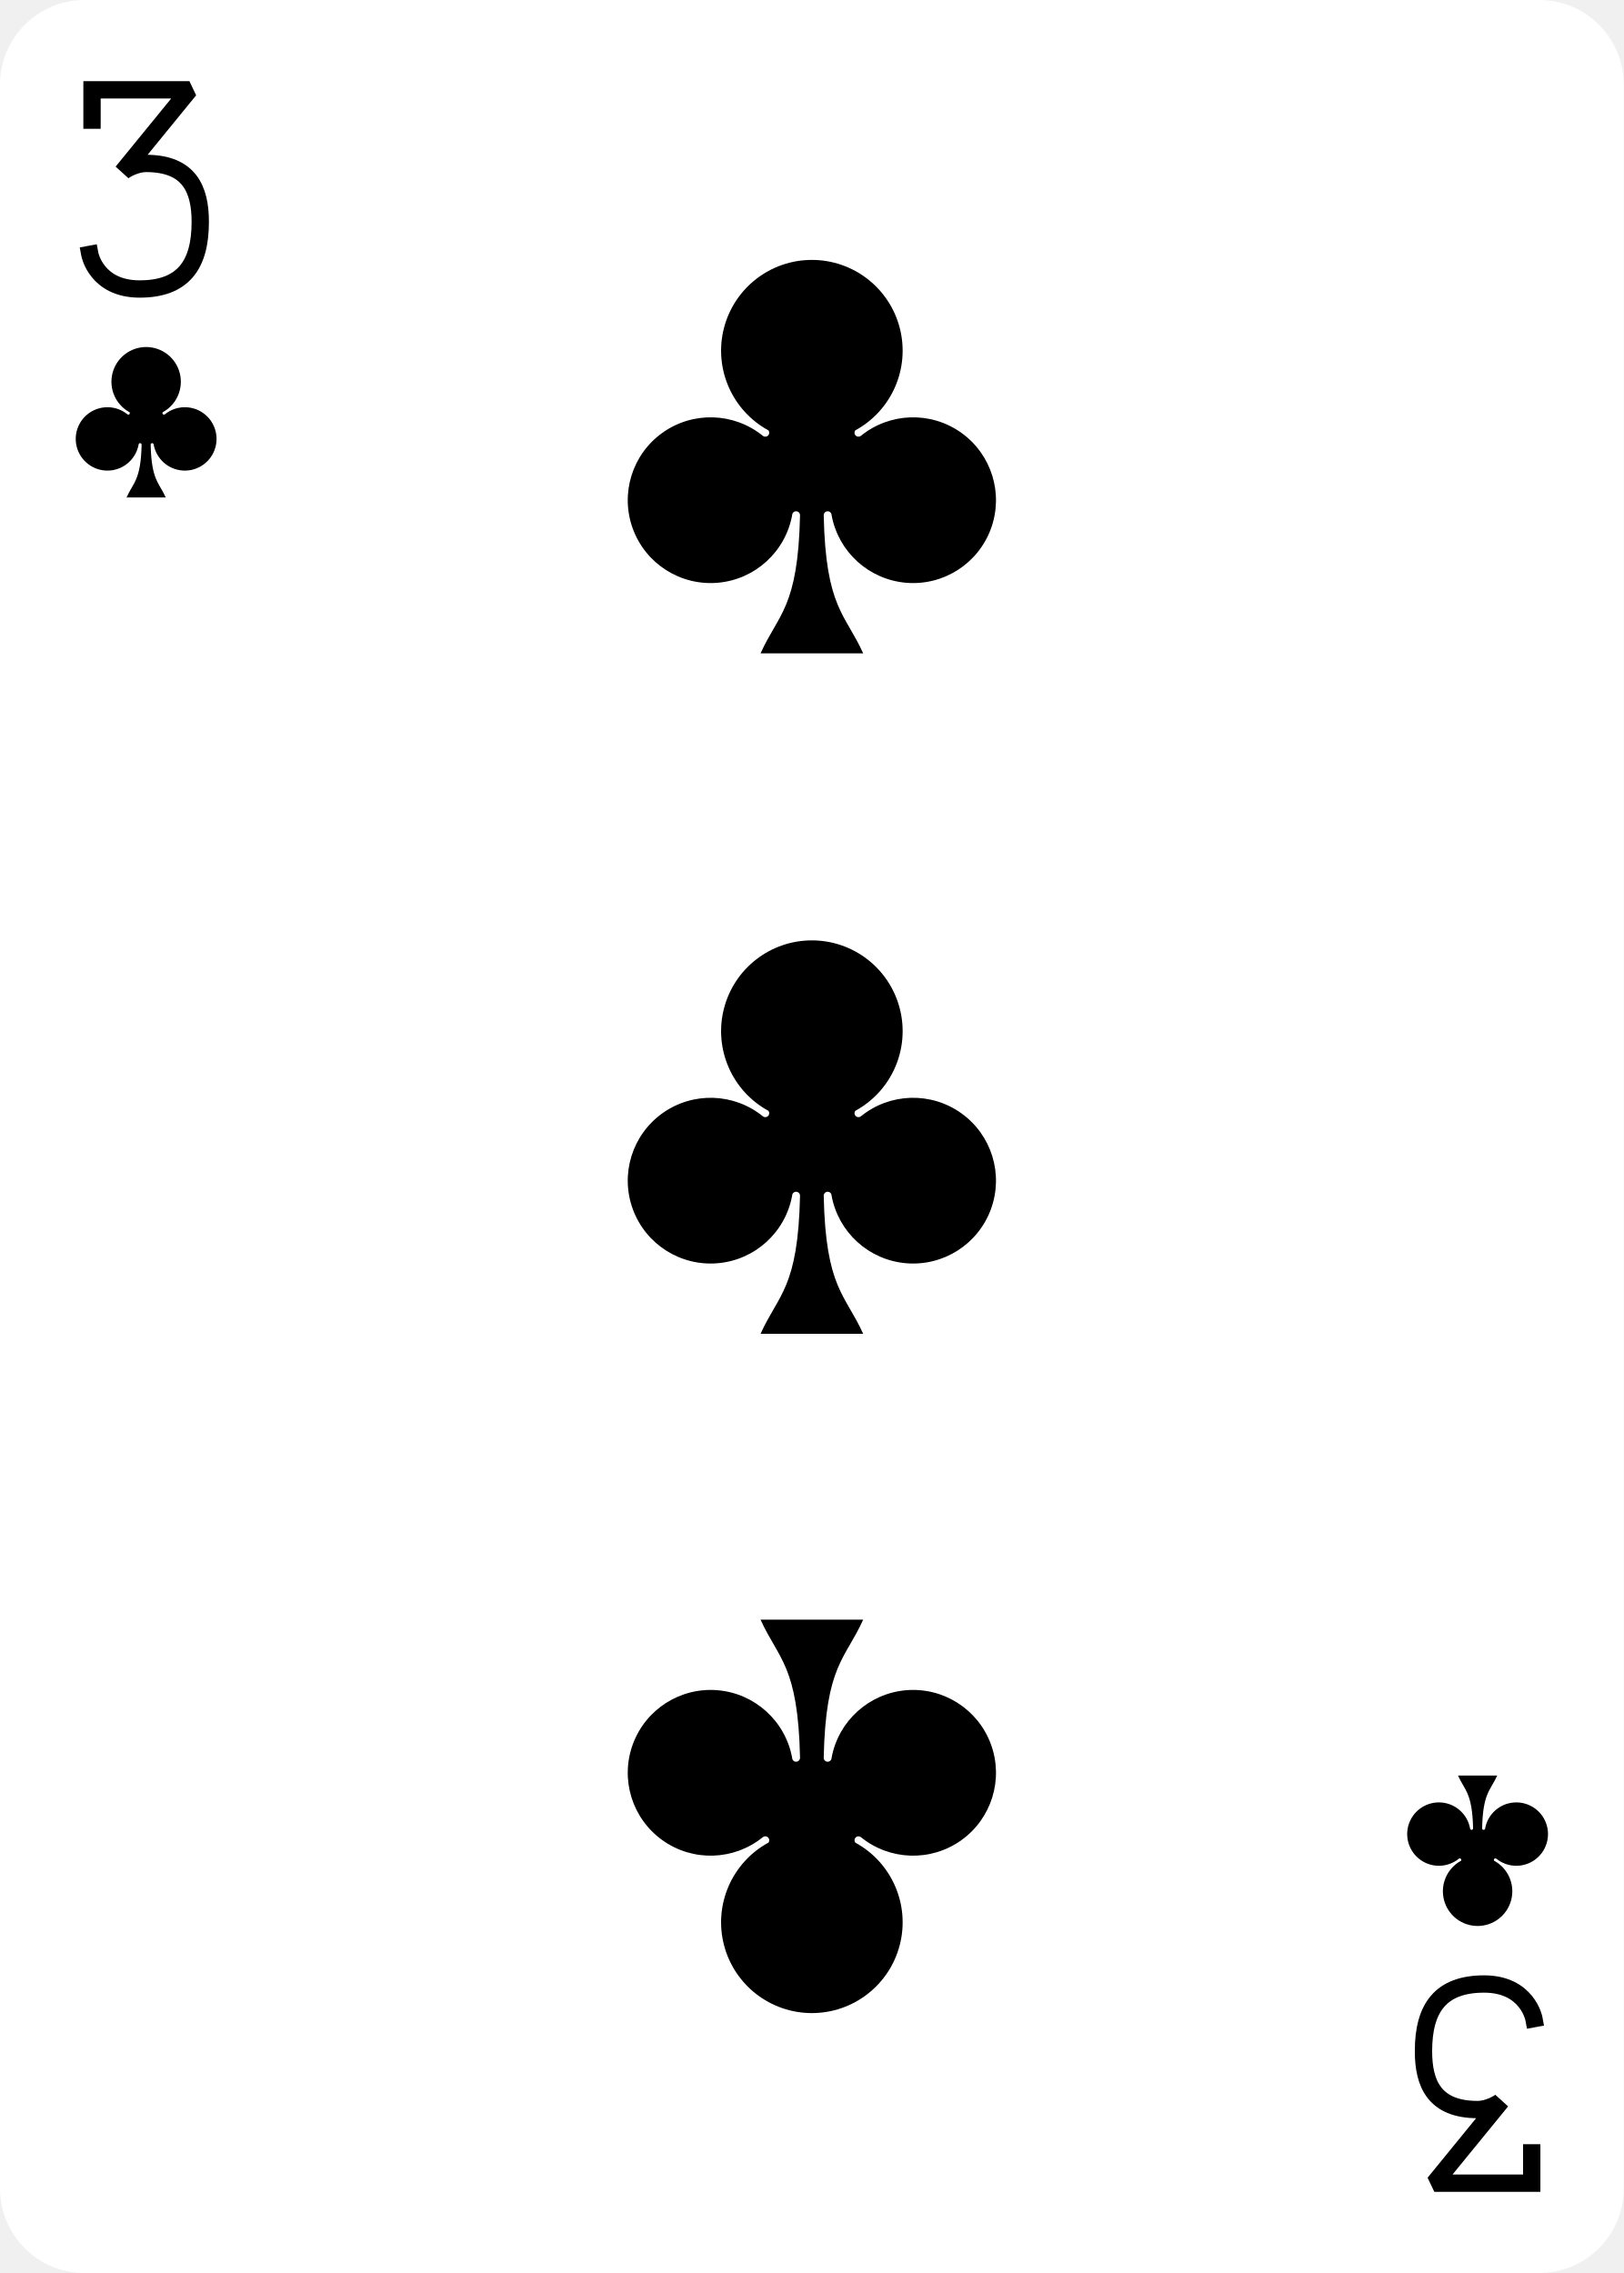
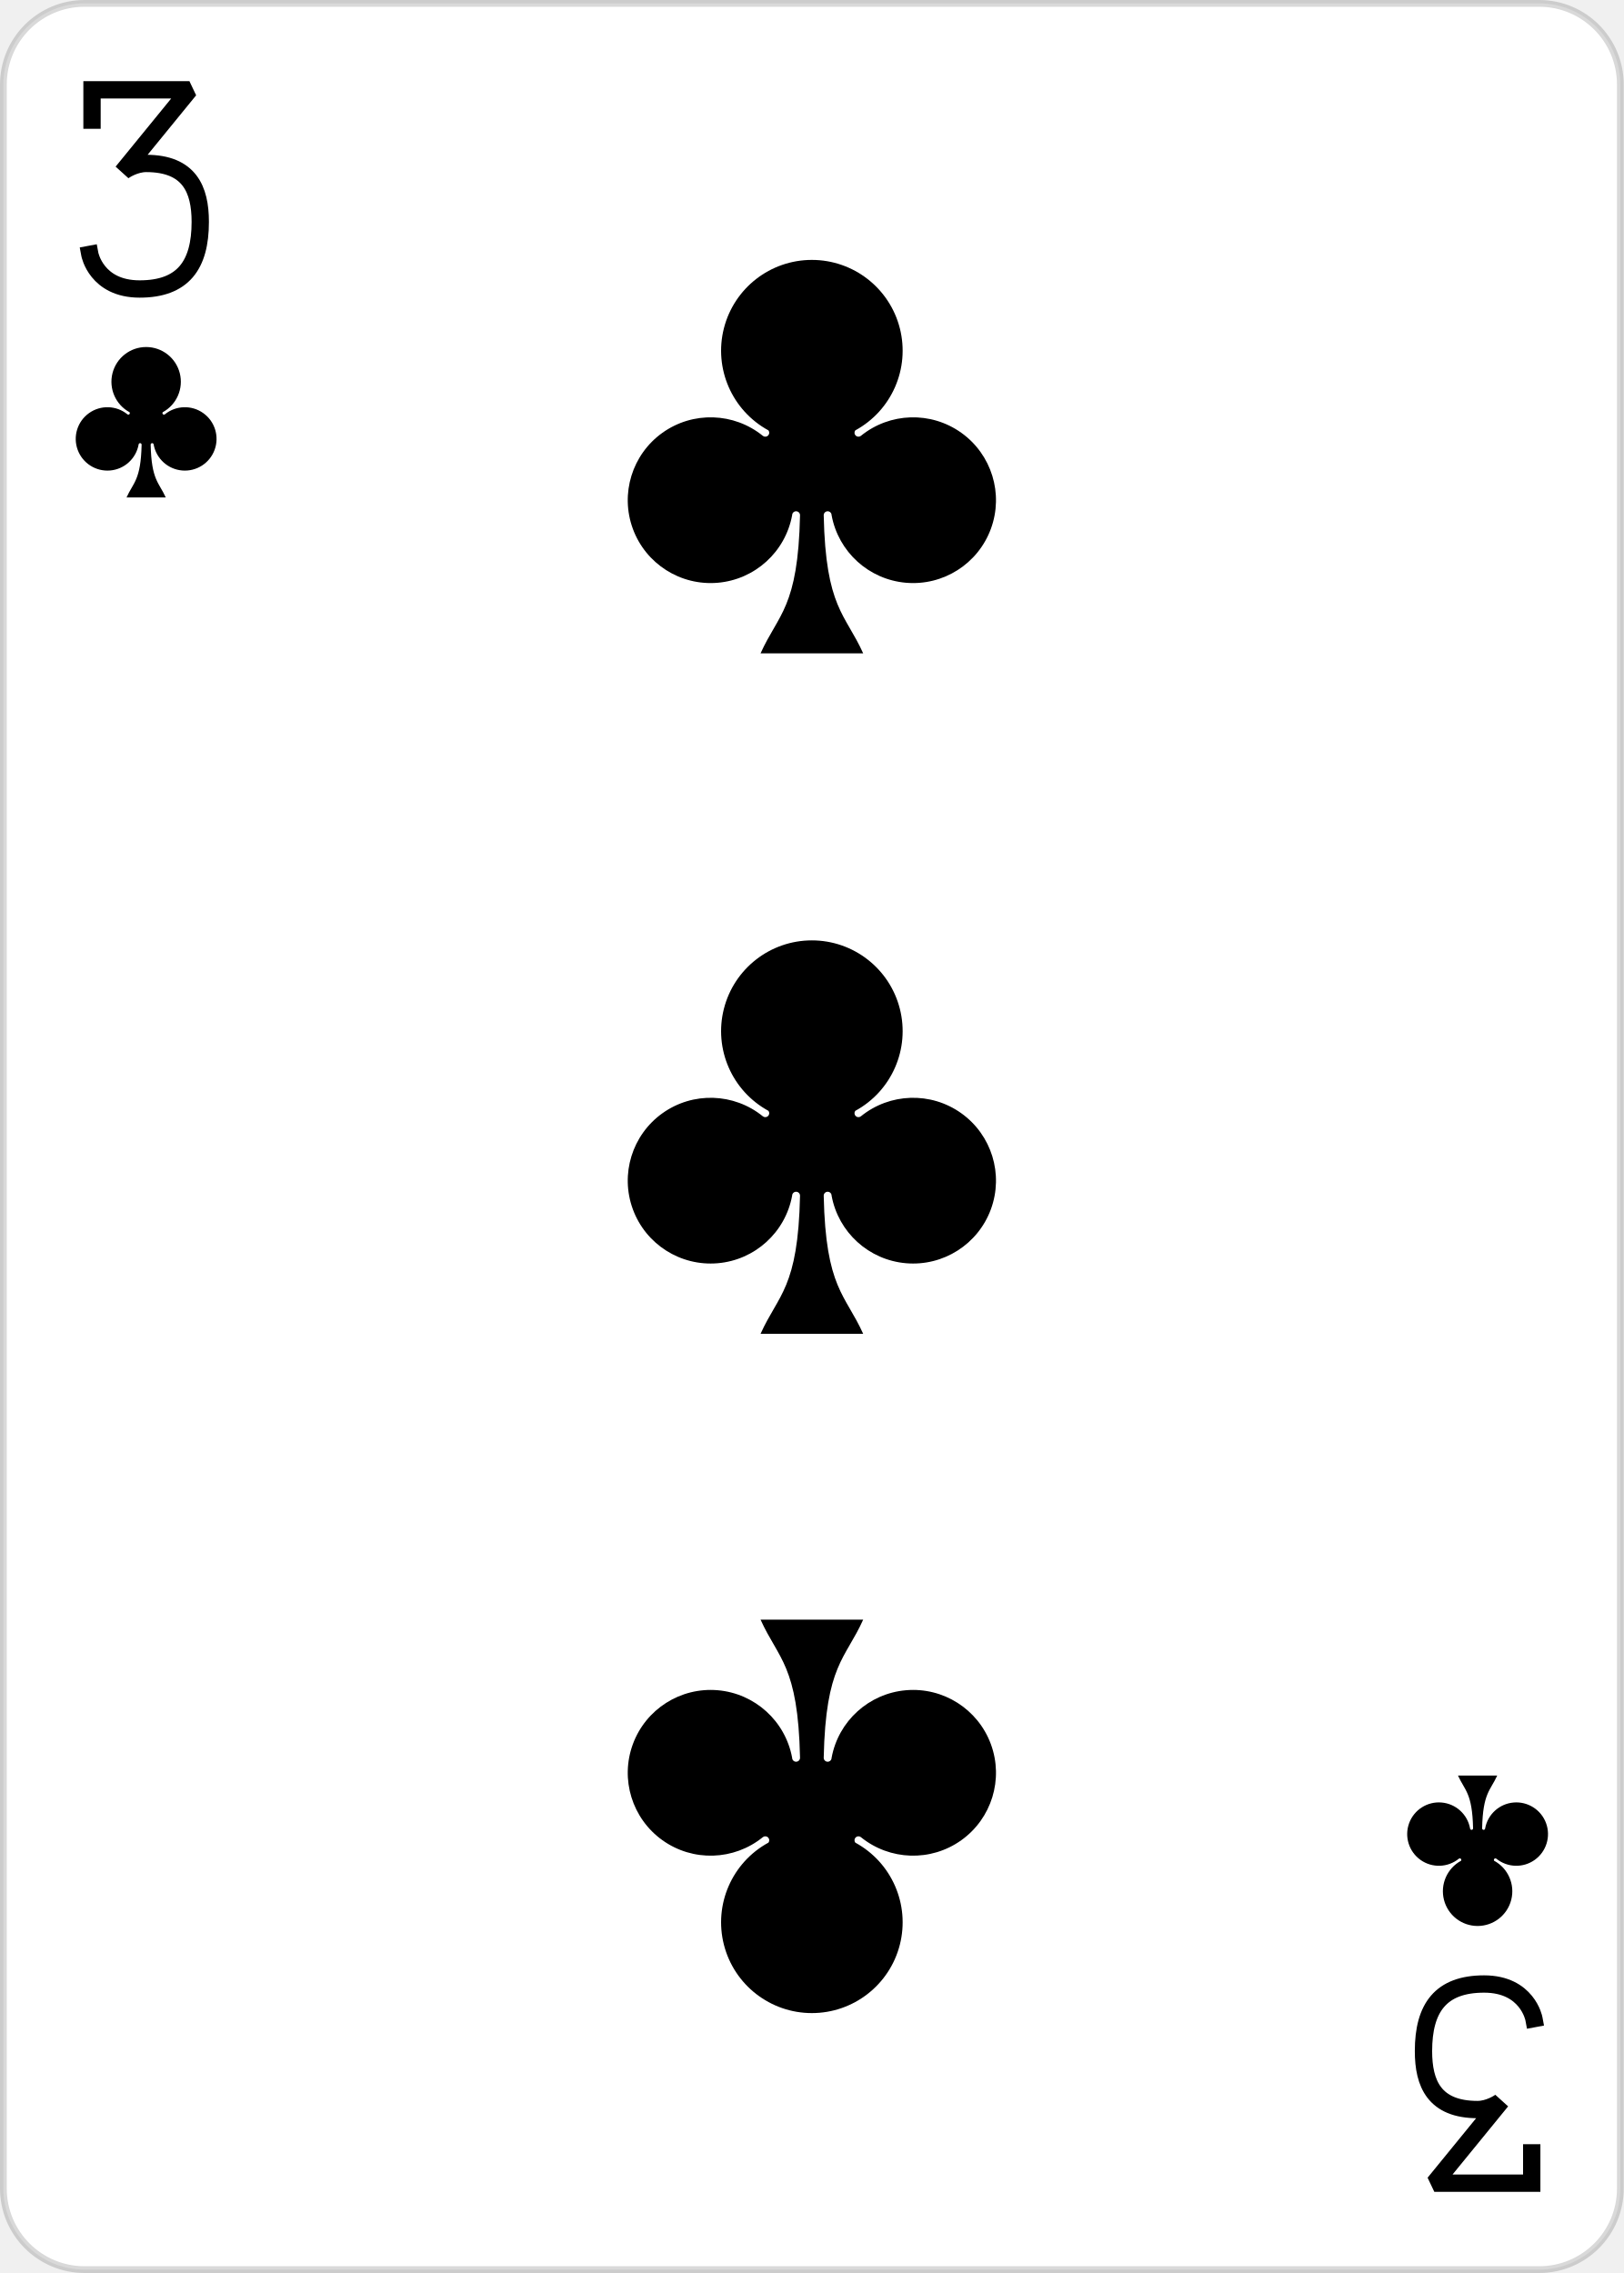
<svg xmlns="http://www.w3.org/2000/svg" xmlns:xlink="http://www.w3.org/1999/xlink" class="card" face="3C" height="13.125in" preserveAspectRatio="none" viewBox="-120 -168 240 336" width="9.375in">
  <style>
    /* CSS pour centrer le SVG dans l'écran */
    svg {
        position: absolute;
        top: 50%;
        left: 50%;
        transform: translate(-50%, -50%);
    }
    body {
        margin: 0;
        overflow: hidden;
    }
</style>
  <defs>
    <symbol id="SC3" viewBox="-600 -600 1200 1200" preserveAspectRatio="xMinYMid">
      <path d="M30 150C35 385 85 400 130 500L-130 500C-85 400 -35 385 -30 150A10 10 0 0 0 -50 150A210 210 0 1 1 -124 -51A10 10 0 0 0 -110 -65A230 230 0 1 1 110 -65A10 10 0 0 0 124 -51A210 210 0 1 1 50 150A10 10 0 0 0 30 150Z" fill="black" />
    </symbol>
    <symbol id="VC3" viewBox="-500 -500 1000 1000" preserveAspectRatio="xMinYMid">
      <path d="M-250 -320L-250 -460L200 -460L-110 -80C-100 -90 -50 -120 0 -120C200 -120 250 0 250 150C250 350 170 460 -30 460C-230 460 -260 300 -260 300" stroke="black" stroke-width="80" stroke-linecap="square" stroke-miterlimit="1.5" fill="none" />
    </symbol>
  </defs>
-   <rect width="239" height="335" x="-119.5" y="-167.5" rx="12" ry="12" fill="white" stroke="white" />
+   <rect width="239" height="335" x="-119.5" y="-167.5" rx="12" ry="12" fill="white" stroke="rgba(0,0,0,0.15)" />
  <use xlink:href="#VC3" height="32" width="32" x="-114.4" y="-156" />
  <use xlink:href="#SC3" height="26.769" width="26.769" x="-111.784" y="-119" />
  <use xlink:href="#SC3" height="70" width="70" x="-35" y="-135.588" />
  <use xlink:href="#SC3" height="70" width="70" x="-35" y="-35" />
  <g transform="rotate(180)">
    <use xlink:href="#VC3" height="32" width="32" x="-114.4" y="-156" />
    <use xlink:href="#SC3" height="26.769" width="26.769" x="-111.784" y="-119" />
    <use xlink:href="#SC3" height="70" width="70" x="-35" y="-135.588" />
  </g>
</svg>
